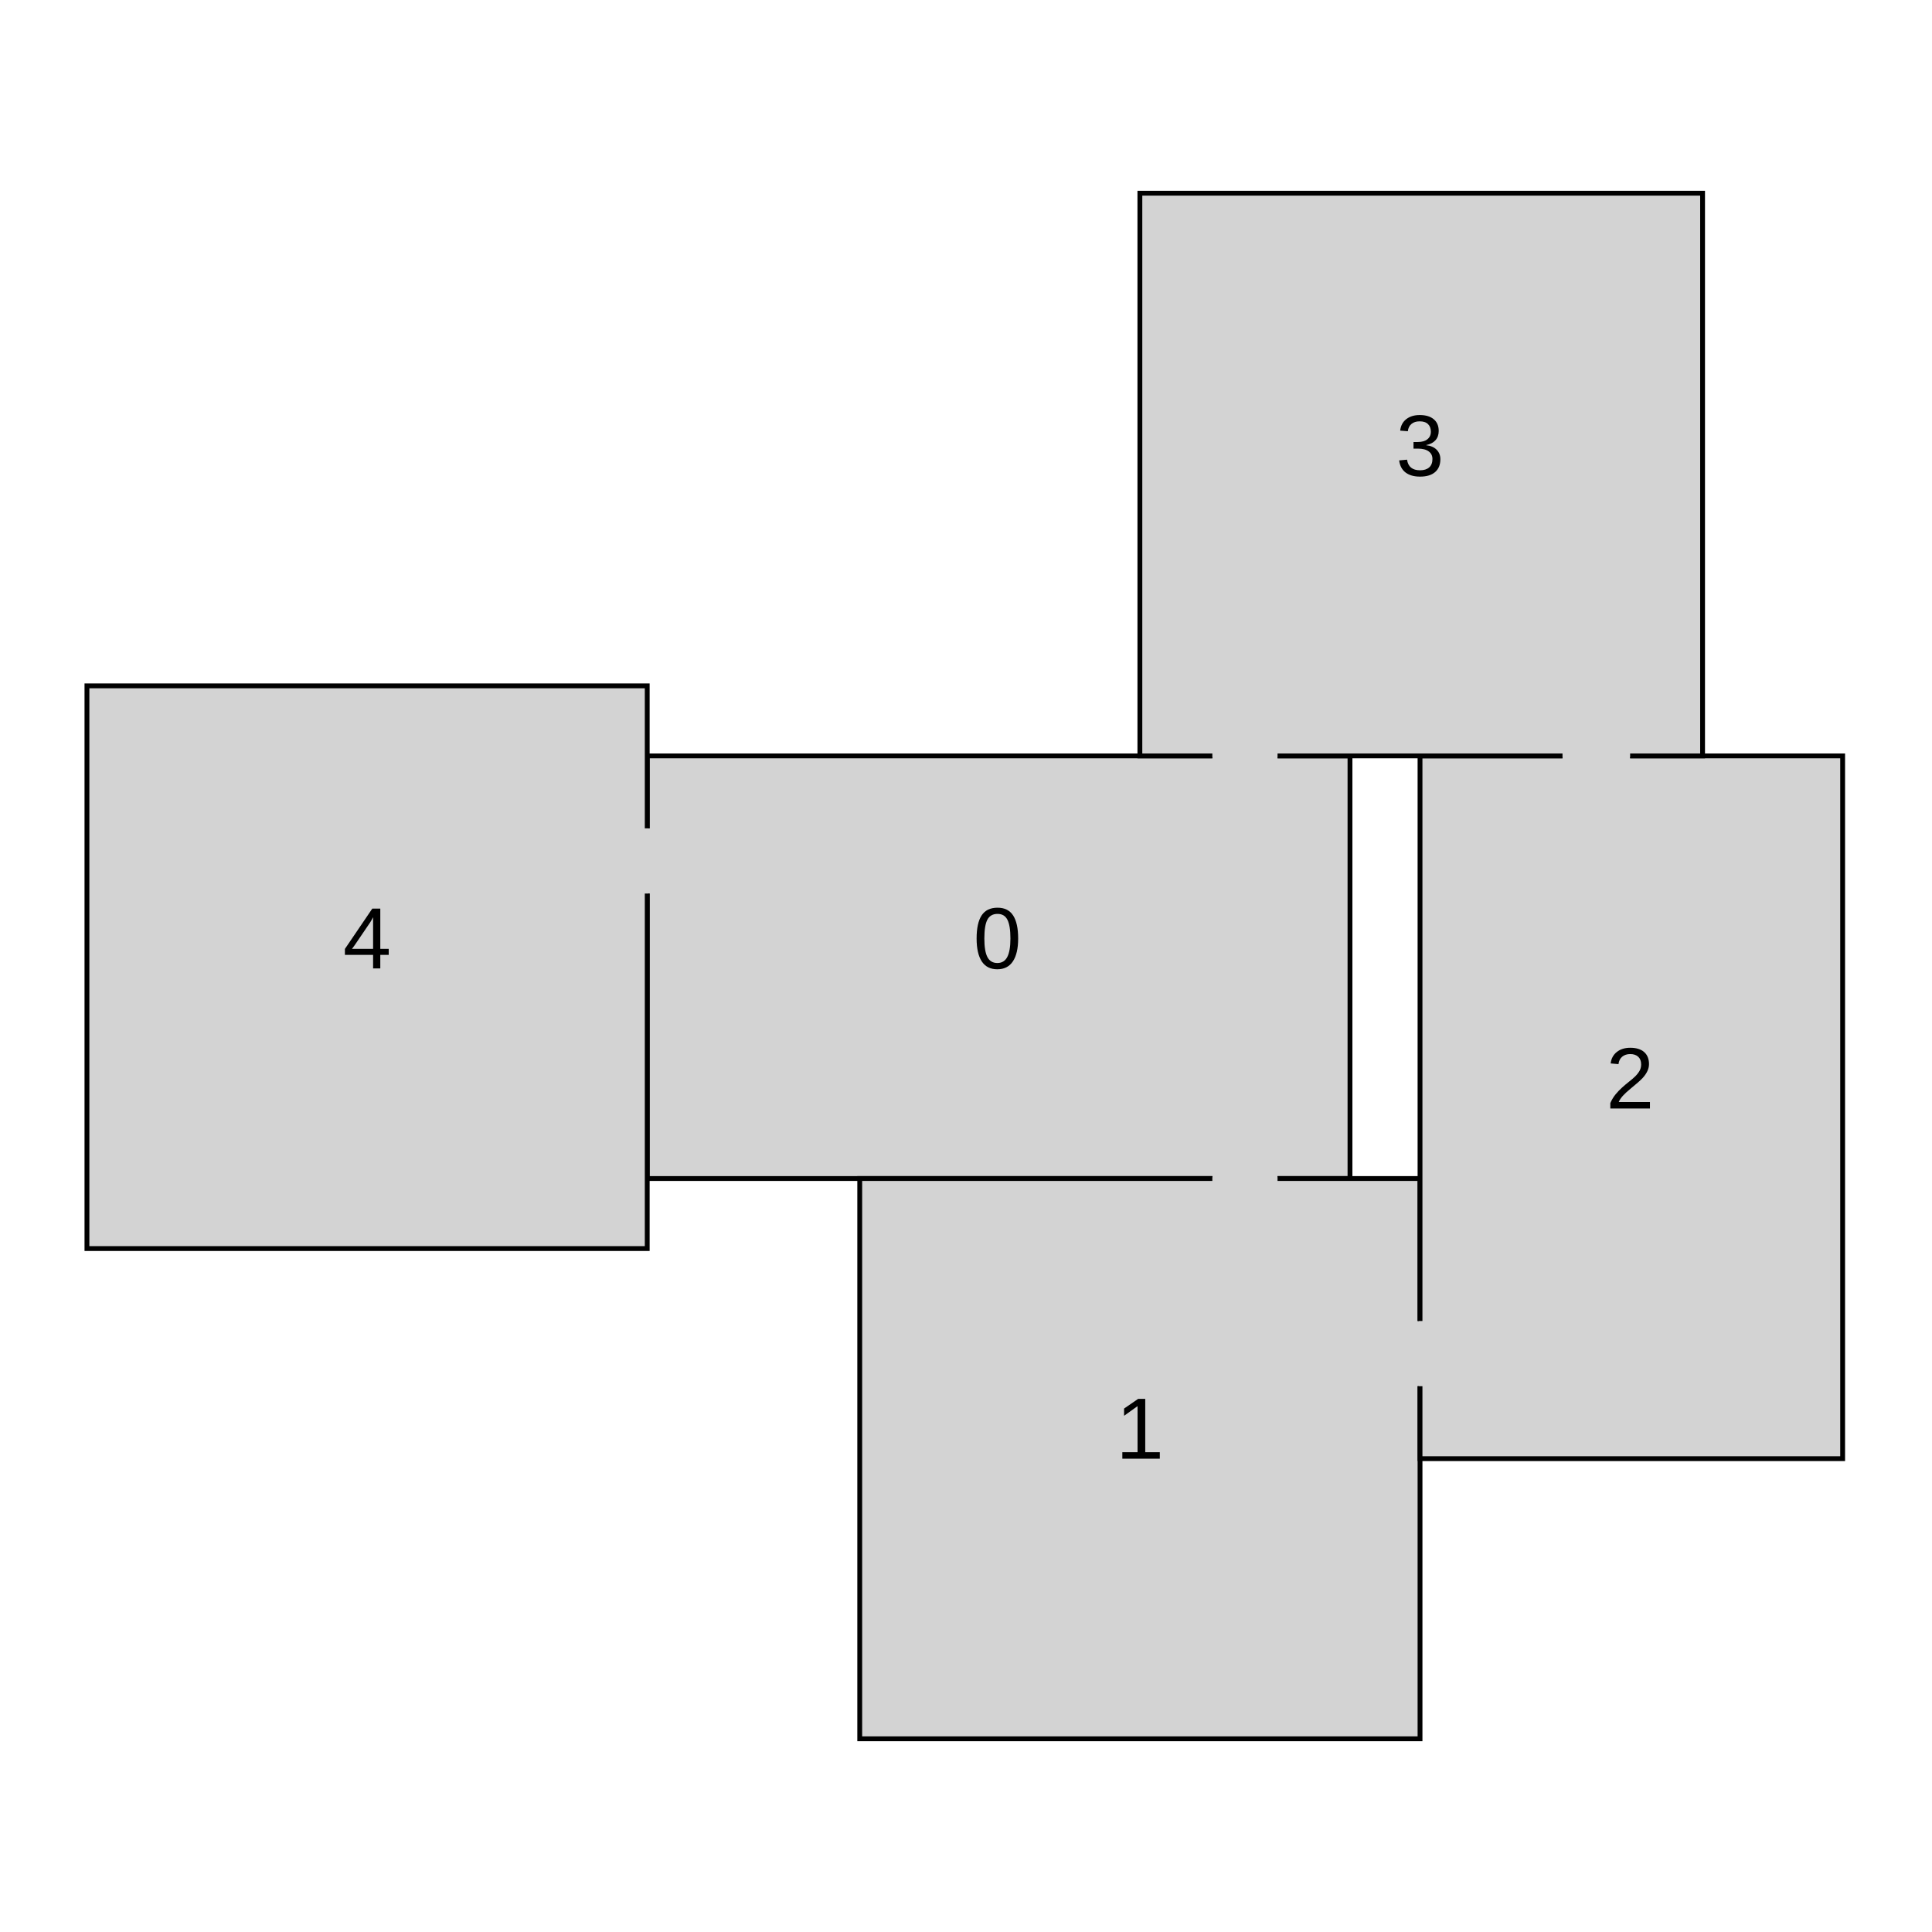
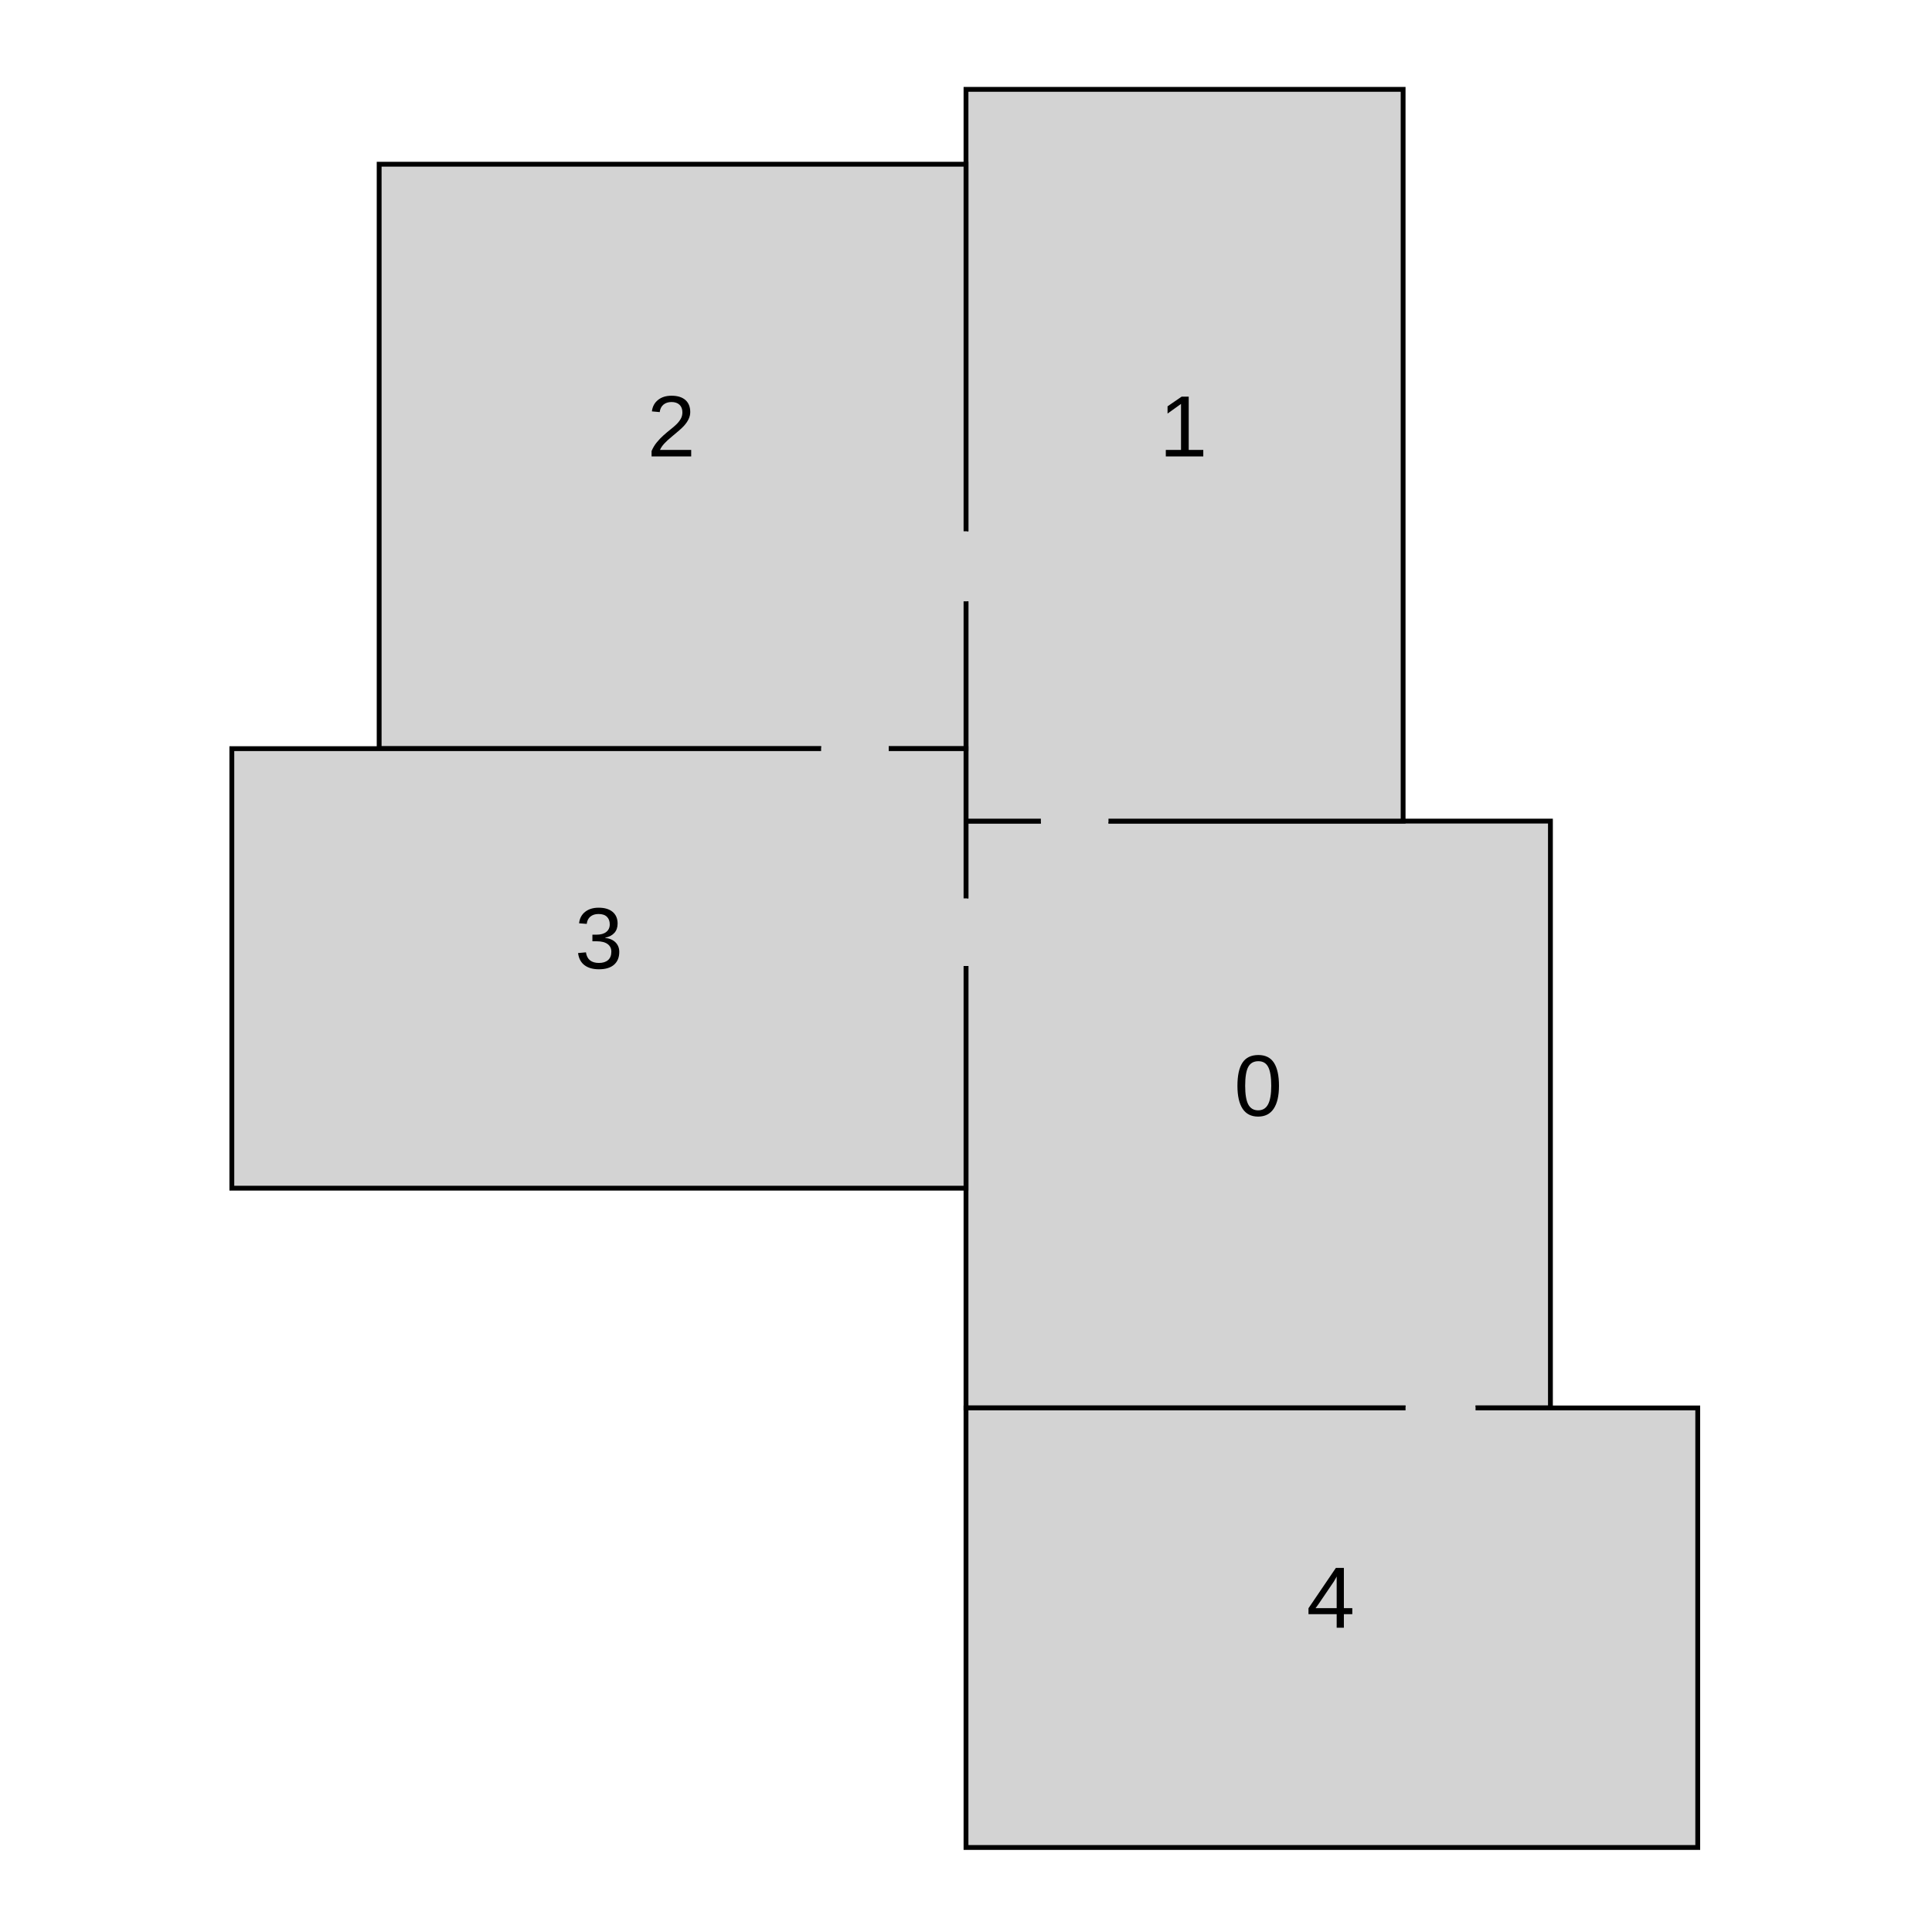
<svg xmlns="http://www.w3.org/2000/svg" viewBox="0 0 800 800">
-   <polygon points="268,313 559,313 559,488 268,488 " style="fill:rgb(211,211,211);stroke:rgb(211,211,211)" />
-   <path d="M 501 488 L 268 488 L 268 371 M 268 342 L 268 313 L 501 313 M 530 313 L 559 313 L 559 488 L 530 488 M 501 488 " fill="none" stroke="black" stroke-linecap="square" stroke-width="2" />
-   <text x="413" y="401" alignment-baseline="middle" text-anchor="middle" style="font-family: arial;" font-size="36">0</text>
-   <polygon points="356,720 356,488 588,488 588,720 " style="fill:rgb(211,211,211);stroke:rgb(211,211,211)" />
-   <path d="M 588 575 L 588 720 L 356 720 L 356 488 L 501 488 M 530 488 L 588 488 L 588 546 M 588 575 " fill="none" stroke="black" stroke-linecap="square" stroke-width="2" />
-   <text x="472" y="604" alignment-baseline="middle" text-anchor="middle" style="font-family: arial;" font-size="36">1</text>
-   <polygon points="588,604 588,313 763,313 763,604 " style="fill:rgb(211,211,211);stroke:rgb(211,211,211)" />
-   <path d="M 763 313 L 763 604 L 588 604 L 588 575 M 588 546 L 588 313 L 646 313 M 676 313 L 763 313 " fill="none" stroke="black" stroke-linecap="square" stroke-width="2" />
-   <text x="675" y="459" alignment-baseline="middle" text-anchor="middle" style="font-family: arial;" font-size="36">2</text>
-   <polygon points="472,80 705,80 705,313 472,313 " style="fill:rgb(211,211,211);stroke:rgb(211,211,211)" />
-   <path d="M 501 313 L 472 313 L 472 80 L 705 80 L 705 313 L 676 313 M 646 313 L 530 313 M 501 313 " fill="none" stroke="black" stroke-linecap="square" stroke-width="2" />
-   <text x="588" y="197" alignment-baseline="middle" text-anchor="middle" style="font-family: arial;" font-size="36">3</text>
-   <polygon points="36,517 36,284 268,284 268,517 " style="fill:rgb(211,211,211);stroke:rgb(211,211,211)" />
-   <path d="M 268 371 L 268 517 L 36 517 L 36 284 L 268 284 L 268 342 M 268 371 " fill="none" stroke="black" stroke-linecap="square" stroke-width="2" />
-   <text x="152" y="401" alignment-baseline="middle" text-anchor="middle" style="font-family: arial;" font-size="36">4</text>
+   <polygon points="400,583 400,340 642,340 642,583 " style="fill:rgb(211,211,211);stroke:rgb(211,211,211)" />
+   <path d="M 642 340 L 642 583 L 612 583 M 581 583 L 400 583 L 400 401 M 400 371 L 400 340 L 430 340 M 460 340 L 642 340 " fill="none" stroke="black" stroke-linecap="square" stroke-width="2" />
+   <text x="521" y="462" alignment-baseline="middle" text-anchor="middle" style="font-family: arial;" font-size="36">0</text>
+   <polygon points="400,340 400,37 581,37 581,340 " style="fill:rgb(211,211,211);stroke:rgb(211,211,211)" />
+   <path d="M 581 37 L 581 340 L 460 340 M 430 340 L 400 340 L 400 250 M 400 219 L 400 37 L 581 37 " fill="none" stroke="black" stroke-linecap="square" stroke-width="2" />
+   <text x="490" y="189" alignment-baseline="middle" text-anchor="middle" style="font-family: arial;" font-size="36">1</text>
+   <polygon points="157,310 157,68 400,68 400,310 " style="fill:rgb(211,211,211);stroke:rgb(211,211,211)" />
+   <path d="M 400 250 L 400 310 L 369 310 M 339 310 L 157 310 L 157 68 L 400 68 L 400 219 M 400 250 " fill="none" stroke="black" stroke-linecap="square" stroke-width="2" />
+   <text x="278" y="189" alignment-baseline="middle" text-anchor="middle" style="font-family: arial;" font-size="36">2</text>
+   <polygon points="96,310 400,310 400,492 96,492 " style="fill:rgb(211,211,211);stroke:rgb(211,211,211)" />
+   <path d="M 400 492 L 96 492 L 96 310 L 339 310 M 369 310 L 400 310 L 400 371 M 400 401 L 400 492 " fill="none" stroke="black" stroke-linecap="square" stroke-width="2" />
+   <text x="248" y="401" alignment-baseline="middle" text-anchor="middle" style="font-family: arial;" font-size="36">3</text>
+   <polygon points="400,583 703,583 703,765 400,765 " style="fill:rgb(211,211,211);stroke:rgb(211,211,211)" />
+   <path d="M 703 765 L 400 765 L 400 583 L 581 583 M 612 583 L 703 583 L 703 765 " fill="none" stroke="black" stroke-linecap="square" stroke-width="2" />
+   <text x="551" y="674" alignment-baseline="middle" text-anchor="middle" style="font-family: arial;" font-size="36">4</text>
</svg>
